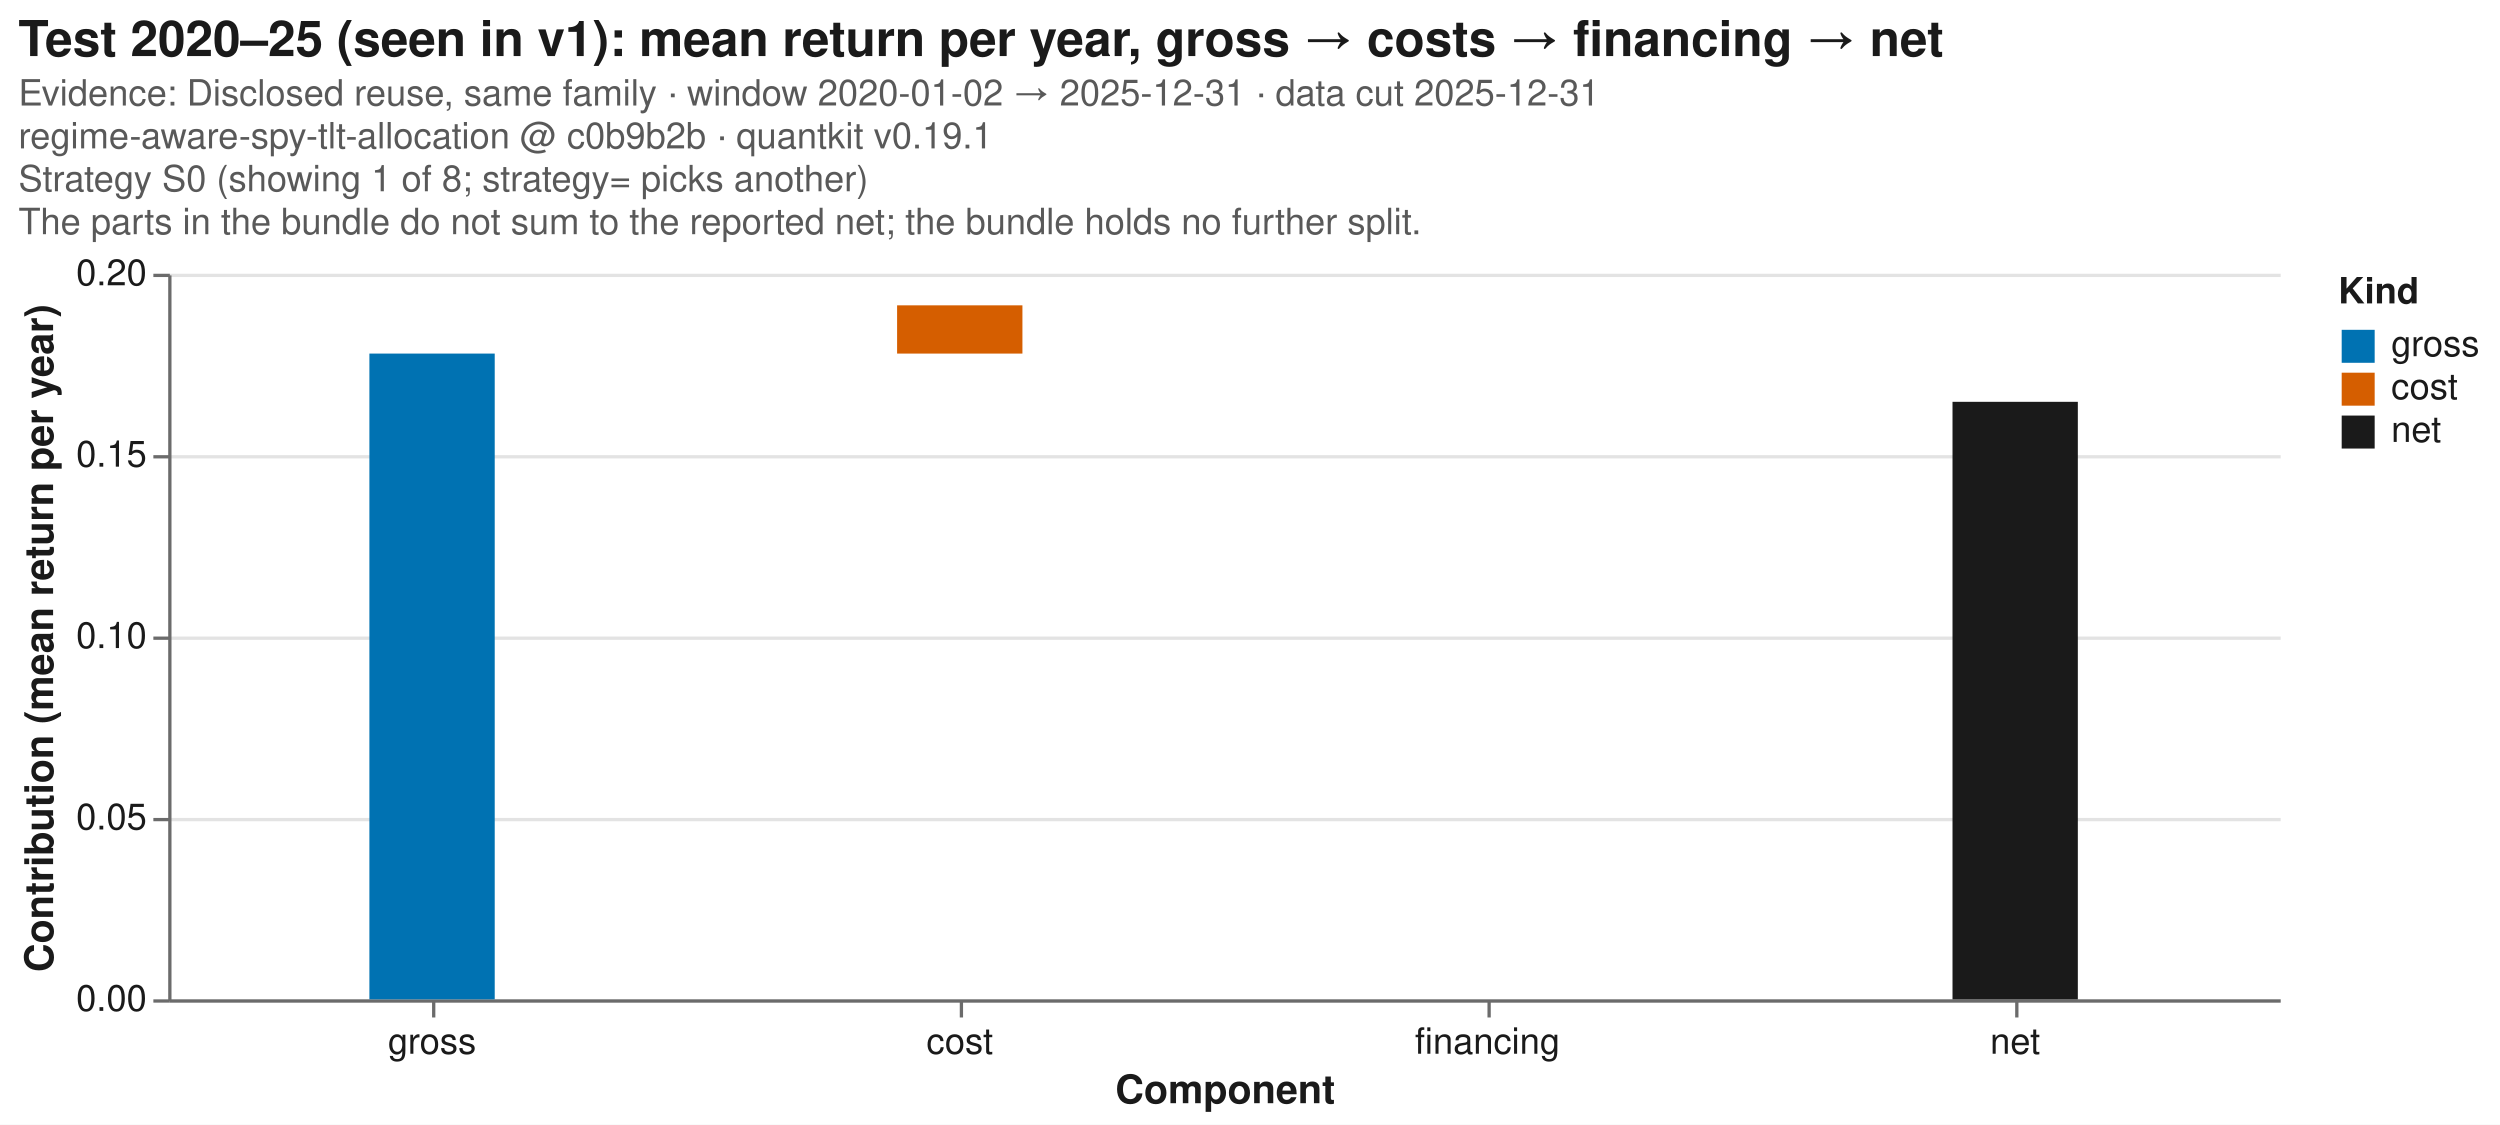
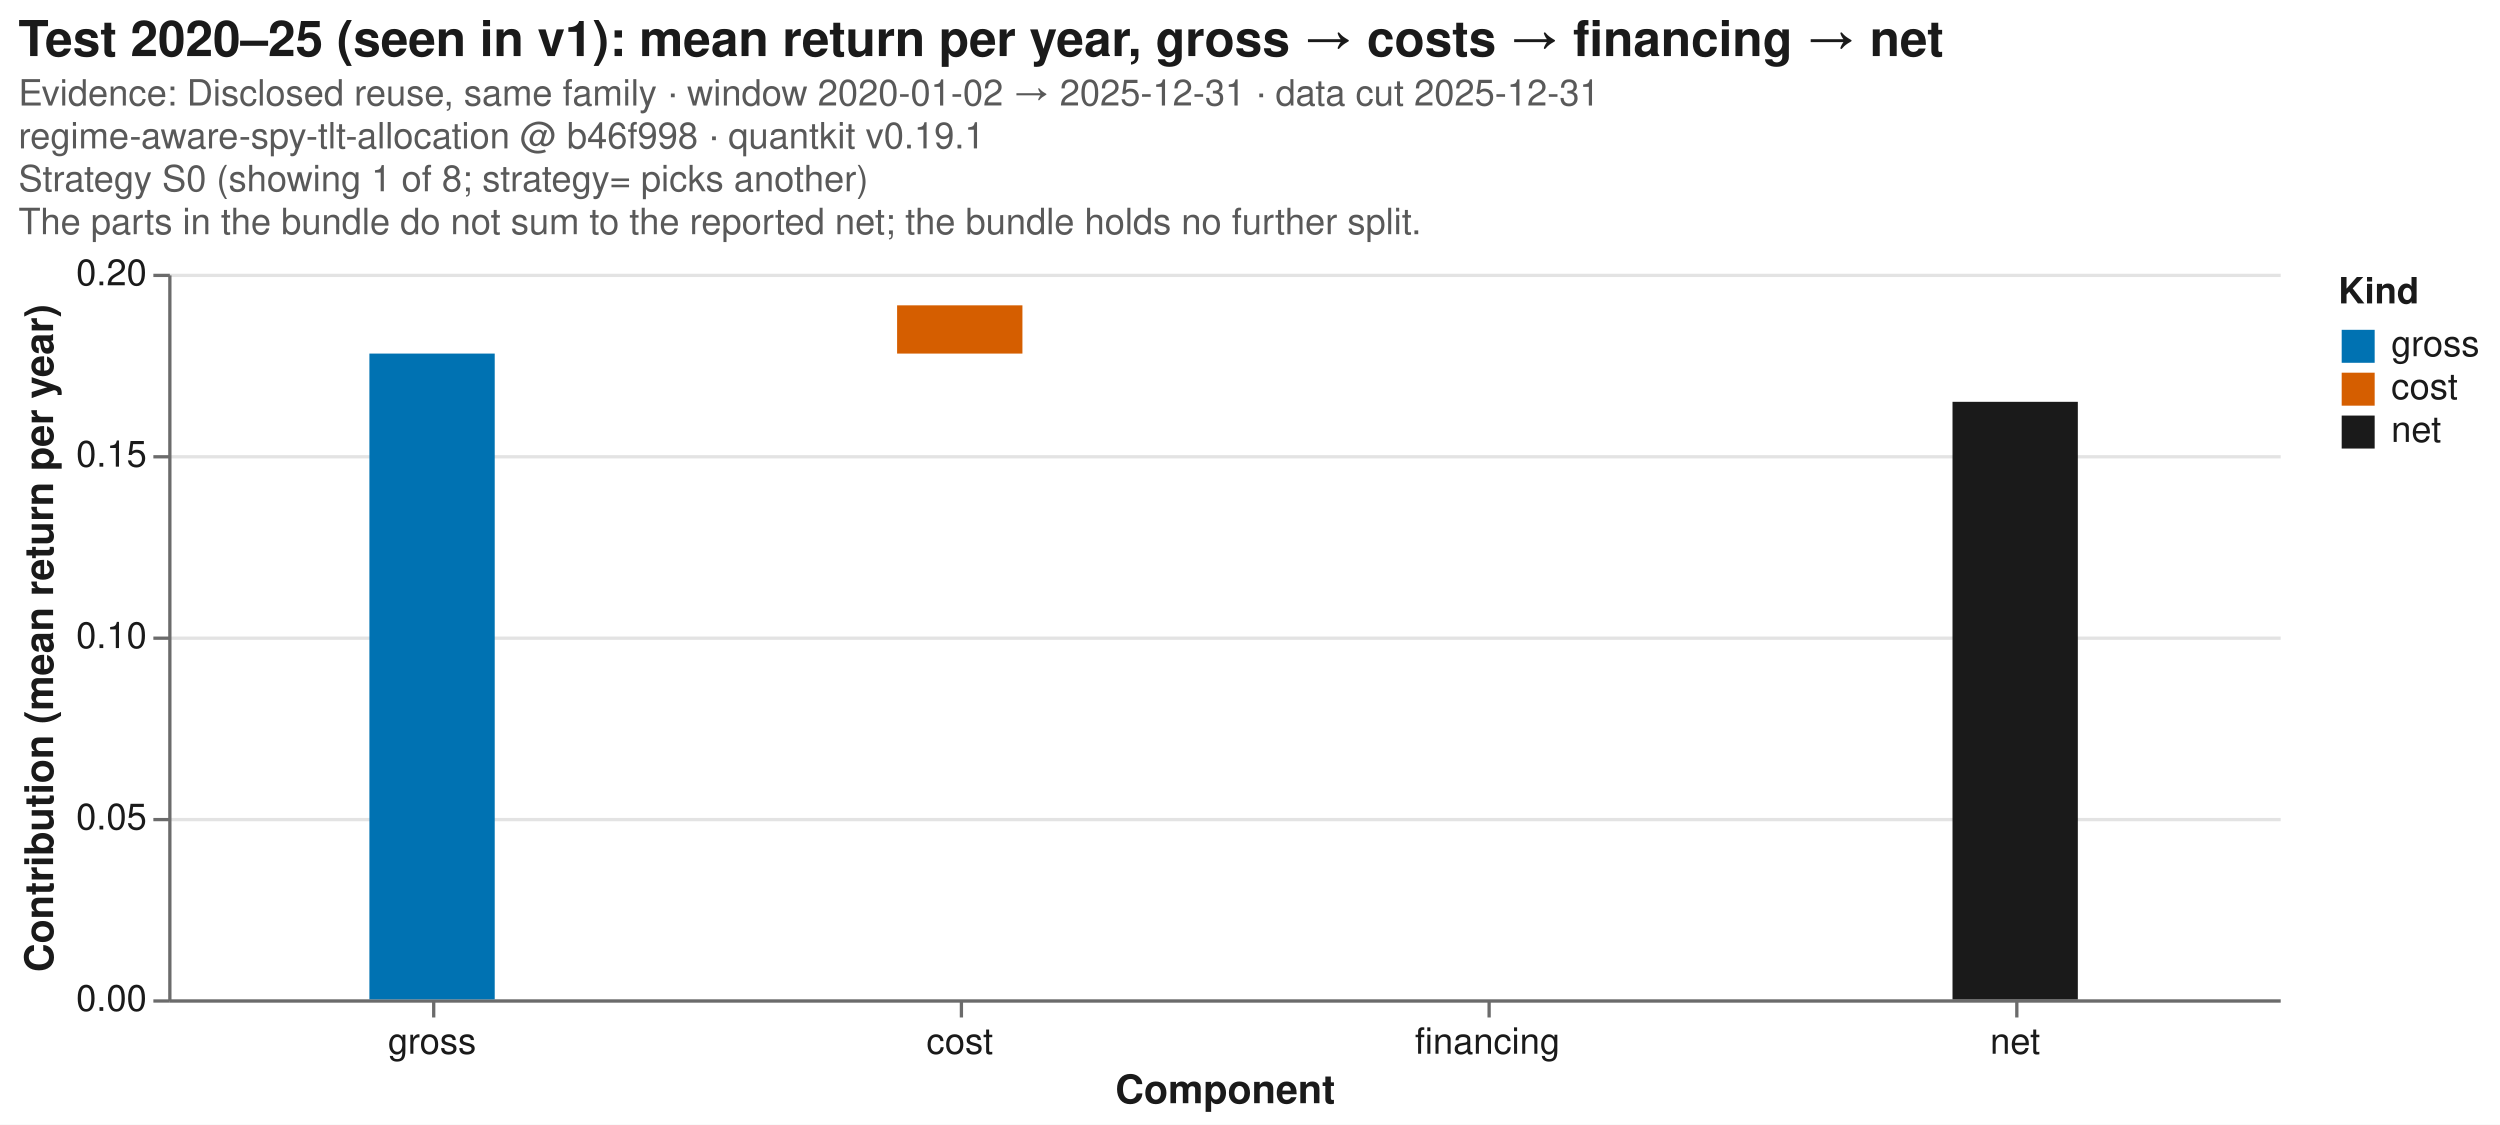
<svg xmlns="http://www.w3.org/2000/svg" version="1.1" class="marks" width="758" height="341" viewBox="0 0 758 341">
  <rect width="758" height="341" fill="#FFFFFF" />
  <g fill="none" stroke-miterlimit="10" transform="translate(51,83)">
    <g class="mark-group role-frame root" role="graphics-object" aria-roledescription="group mark container">
      <g transform="translate(0,0)">
        <path class="background" aria-hidden="true" d="M0,0h640v220h-640Z" />
        <g>
          <g class="mark-group role-axis" aria-hidden="true">
            <g transform="translate(0.5,0.5)">
              <path class="background" aria-hidden="true" d="M0,0h0v0h0Z" pointer-events="none" />
              <g>
                <g class="mark-rule role-axis-grid" pointer-events="none">
                  <line transform="translate(0,220)" x2="640" y2="0" stroke="#E3E3E3" stroke-width="1" opacity="1" />
                  <line transform="translate(0,165)" x2="640" y2="0" stroke="#E3E3E3" stroke-width="1" opacity="1" />
                  <line transform="translate(0,110)" x2="640" y2="0" stroke="#E3E3E3" stroke-width="1" opacity="1" />
                  <line transform="translate(0,55)" x2="640" y2="0" stroke="#E3E3E3" stroke-width="1" opacity="1" />
                  <line transform="translate(0,0)" x2="640" y2="0" stroke="#E3E3E3" stroke-width="1" opacity="1" />
                </g>
              </g>
              <path class="foreground" aria-hidden="true" d="" pointer-events="none" display="none" />
            </g>
          </g>
          <g class="mark-group role-axis" role="graphics-symbol" aria-roledescription="axis" aria-label="X-axis titled 'Component' for a discrete scale with 4 values: gross, cost, financing, net">
            <g transform="translate(0.5,220.5)">
              <path class="background" aria-hidden="true" d="M0,0h0v0h0Z" pointer-events="none" />
              <g>
                <g class="mark-rule role-axis-tick" pointer-events="none">
                  <line transform="translate(80,0)" x2="0" y2="5" stroke="#6B6B6B" stroke-width="1" opacity="1" />
                  <line transform="translate(240,0)" x2="0" y2="5" stroke="#6B6B6B" stroke-width="1" opacity="1" />
                  <line transform="translate(400,0)" x2="0" y2="5" stroke="#6B6B6B" stroke-width="1" opacity="1" />
                  <line transform="translate(560,0)" x2="0" y2="5" stroke="#6B6B6B" stroke-width="1" opacity="1" />
                </g>
                <g class="mark-text role-axis-label" pointer-events="none">
                  <text text-anchor="middle" transform="translate(79.5,16)" font-family="Helvetica Neue, Helvetica, Arial, sans-serif" font-size="11px" fill="#1A1A1A" opacity="1">gross</text>
                  <text text-anchor="middle" transform="translate(239.5,16)" font-family="Helvetica Neue, Helvetica, Arial, sans-serif" font-size="11px" fill="#1A1A1A" opacity="1">cost</text>
                  <text text-anchor="middle" transform="translate(399.5,16)" font-family="Helvetica Neue, Helvetica, Arial, sans-serif" font-size="11px" fill="#1A1A1A" opacity="1">financing</text>
                  <text text-anchor="middle" transform="translate(559.5,16)" font-family="Helvetica Neue, Helvetica, Arial, sans-serif" font-size="11px" fill="#1A1A1A" opacity="1">net</text>
                </g>
                <g class="mark-rule role-axis-domain" pointer-events="none">
                  <line transform="translate(0,0)" x2="640" y2="0" stroke="#6B6B6B" stroke-width="1" opacity="1" />
                </g>
                <g class="mark-text role-axis-title" pointer-events="none">
                  <text text-anchor="middle" transform="translate(320,31)" font-family="Helvetica Neue, Helvetica, Arial, sans-serif" font-size="12px" font-weight="bold" fill="#1A1A1A" opacity="1">Component</text>
                </g>
              </g>
              <path class="foreground" aria-hidden="true" d="" pointer-events="none" display="none" />
            </g>
          </g>
          <g class="mark-group role-axis" role="graphics-symbol" aria-roledescription="axis" aria-label="Y-axis titled 'Contribution (mean return per year)' for a linear scale with values from 0.00 to 0.20">
            <g transform="translate(0.5,0.5)">
              <path class="background" aria-hidden="true" d="M0,0h0v0h0Z" pointer-events="none" />
              <g>
                <g class="mark-rule role-axis-tick" pointer-events="none">
                  <line transform="translate(0,220)" x2="-5" y2="0" stroke="#6B6B6B" stroke-width="1" opacity="1" />
                  <line transform="translate(0,165)" x2="-5" y2="0" stroke="#6B6B6B" stroke-width="1" opacity="1" />
                  <line transform="translate(0,110)" x2="-5" y2="0" stroke="#6B6B6B" stroke-width="1" opacity="1" />
                  <line transform="translate(0,55)" x2="-5" y2="0" stroke="#6B6B6B" stroke-width="1" opacity="1" />
                  <line transform="translate(0,0)" x2="-5" y2="0" stroke="#6B6B6B" stroke-width="1" opacity="1" />
                </g>
                <g class="mark-text role-axis-label" pointer-events="none">
                  <text text-anchor="end" transform="translate(-7,223)" font-family="Helvetica Neue, Helvetica, Arial, sans-serif" font-size="11px" fill="#1A1A1A" opacity="1">0.00</text>
                  <text text-anchor="end" transform="translate(-7,168)" font-family="Helvetica Neue, Helvetica, Arial, sans-serif" font-size="11px" fill="#1A1A1A" opacity="1">0.05</text>
                  <text text-anchor="end" transform="translate(-7,113)" font-family="Helvetica Neue, Helvetica, Arial, sans-serif" font-size="11px" fill="#1A1A1A" opacity="1">0.10</text>
                  <text text-anchor="end" transform="translate(-7,58)" font-family="Helvetica Neue, Helvetica, Arial, sans-serif" font-size="11px" fill="#1A1A1A" opacity="1">0.15</text>
                  <text text-anchor="end" transform="translate(-7,3)" font-family="Helvetica Neue, Helvetica, Arial, sans-serif" font-size="11px" fill="#1A1A1A" opacity="1">0.20</text>
                </g>
                <g class="mark-rule role-axis-domain" pointer-events="none">
                  <line transform="translate(0,220)" x2="0" y2="-220" stroke="#6B6B6B" stroke-width="1" opacity="1" />
                </g>
                <g class="mark-text role-axis-title" pointer-events="none">
                  <text text-anchor="middle" transform="translate(-32.406,110) rotate(-90) translate(0,-3)" font-family="Helvetica Neue, Helvetica, Arial, sans-serif" font-size="12px" font-weight="bold" fill="#1A1A1A" opacity="1">Contribution (mean return per year)</text>
                </g>
              </g>
              <path class="foreground" aria-hidden="true" d="" pointer-events="none" display="none" />
            </g>
          </g>
          <g class="mark-rect role-mark marks" role="graphics-object" aria-roledescription="rect mark container">
            <path aria-label="Component: gross; Contribution (mean return per year): 0; Kind: gross; part: gross; value: 0.178" role="graphics-symbol" aria-roledescription="bar" d="M61,24.205h38v195.795h-38Z" fill="#0072B2" />
            <path aria-label="Component: cost; Contribution (mean return per year): 0.1779953523; Kind: cost; part: cost; value: −0.0133" role="graphics-symbol" aria-roledescription="bar" d="M221,9.579h38v14.627h-38Z" fill="#D55E00" />
            <path aria-label="Component: financing; Contribution (mean return per year): 0.19129219079; Kind: cost; part: financing; value: 0" role="graphics-symbol" aria-roledescription="bar" d="M381,9.579h38v0h-38Z" fill="#D55E00" />
            <path aria-label="Component: net; Contribution (mean return per year): 0; Kind: net; part: net; value: 0.1647" role="graphics-symbol" aria-roledescription="bar" d="M541,38.832h38v181.168h-38Z" fill="#1A1A1A" />
          </g>
          <g class="mark-group role-legend" role="graphics-symbol" aria-roledescription="legend" aria-label="Symbol legend titled 'Kind' for fill color with 3 values: gross, cost, net">
            <g transform="translate(658,0)">
              <path class="background" aria-hidden="true" d="M0,0h44v53h-44Z" pointer-events="none" />
              <g>
                <g class="mark-group role-legend-entry">
                  <g transform="translate(0,16)">
                    <path class="background" aria-hidden="true" d="M0,0h0v0h0Z" pointer-events="none" />
                    <g>
                      <g class="mark-group role-scope" role="graphics-object" aria-roledescription="group mark container">
                        <g transform="translate(0,0)">
                          <path class="background" aria-hidden="true" d="M0,0h43.093v11h-43.093Z" pointer-events="none" opacity="1" />
                          <g>
                            <g class="mark-symbol role-legend-symbol" pointer-events="none">
                              <path transform="translate(6,6)" d="M-5,-5h10v10h-10Z" fill="#0072B2" stroke-width="1.5" opacity="1" />
                            </g>
                            <g class="mark-text role-legend-label" pointer-events="none">
                              <text text-anchor="start" transform="translate(16,9)" font-family="Helvetica Neue, Helvetica, Arial, sans-serif" font-size="11px" fill="#1A1A1A" opacity="1">gross</text>
                            </g>
                          </g>
                          <path class="foreground" aria-hidden="true" d="" pointer-events="none" display="none" />
                        </g>
                        <g transform="translate(0,13)">
                          <path class="background" aria-hidden="true" d="M0,0h43.093v11h-43.093Z" pointer-events="none" opacity="1" />
                          <g>
                            <g class="mark-symbol role-legend-symbol" pointer-events="none">
                              <path transform="translate(6,6)" d="M-5,-5h10v10h-10Z" fill="#D55E00" stroke-width="1.5" opacity="1" />
                            </g>
                            <g class="mark-text role-legend-label" pointer-events="none">
                              <text text-anchor="start" transform="translate(16,9)" font-family="Helvetica Neue, Helvetica, Arial, sans-serif" font-size="11px" fill="#1A1A1A" opacity="1">cost</text>
                            </g>
                          </g>
                          <path class="foreground" aria-hidden="true" d="" pointer-events="none" display="none" />
                        </g>
                        <g transform="translate(0,26)">
                          <path class="background" aria-hidden="true" d="M0,0h43.093v11h-43.093Z" pointer-events="none" opacity="1" />
                          <g>
                            <g class="mark-symbol role-legend-symbol" pointer-events="none">
                              <path transform="translate(6,6)" d="M-5,-5h10v10h-10Z" fill="#1A1A1A" stroke-width="1.5" opacity="1" />
                            </g>
                            <g class="mark-text role-legend-label" pointer-events="none">
                              <text text-anchor="start" transform="translate(16,9)" font-family="Helvetica Neue, Helvetica, Arial, sans-serif" font-size="11px" fill="#1A1A1A" opacity="1">net</text>
                            </g>
                          </g>
                          <path class="foreground" aria-hidden="true" d="" pointer-events="none" display="none" />
                        </g>
                      </g>
                    </g>
                    <path class="foreground" aria-hidden="true" d="" pointer-events="none" display="none" />
                  </g>
                </g>
                <g class="mark-text role-legend-title" pointer-events="none">
                  <text text-anchor="start" transform="translate(0,9)" font-family="Helvetica Neue, Helvetica, Arial, sans-serif" font-size="11px" font-weight="bold" fill="#1A1A1A" opacity="1">Kind</text>
                </g>
              </g>
              <path class="foreground" aria-hidden="true" d="" pointer-events="none" display="none" />
            </g>
          </g>
          <g class="mark-group role-title">
            <g transform="translate(-45.406,-78)">
              <path class="background" aria-hidden="true" d="M0,0h0v0h0Z" pointer-events="none" />
              <g>
                <g class="mark-text role-title-text" role="graphics-symbol" aria-roledescription="title" aria-label="Title text 'Test 2020–25 (seen in v1): mean return per year, gross → costs → financing → net'" pointer-events="none">
                  <text text-anchor="start" transform="translate(0,12)" font-family="Helvetica Neue, Helvetica, Arial, sans-serif" font-size="15px" font-weight="bold" fill="#1A1A1A" opacity="1">Test 2020–25 (seen in v1): mean return per year, gross → costs → financing → net</text>
                </g>
-                 <g class="mark-text role-title-subtitle" role="graphics-symbol" aria-roledescription="subtitle" aria-label="Subtitle text 'Evidence: Disclosed reuse, same family · window 2020-01-02 → 2025-12-31 · data cut 2025-12-31 regime-aware-spy-tlt-allocation @ c0b9b2b · quantkit v0.19.1 Strategy S0 (showing 1 of 8; strategy= picks another) The parts in the bundle do not sum to the reported net; the bundle holds no further split.'" pointer-events="none">
+                 <g class="mark-text role-title-subtitle" role="graphics-symbol" aria-roledescription="subtitle" aria-label="Subtitle text 'Evidence: Disclosed reuse, same family · window 2020-01-02 → 2025-12-31 · data cut 2025-12-31 regime-aware-spy-tlt-allocation @ b46f998 · quantkit v0.19.1 Strategy S0 (showing 1 of 8; strategy= picks another) The parts in the bundle do not sum to the reported net; the bundle holds no further split.'" pointer-events="none">
                  <text text-anchor="start" transform="translate(0,27)" font-family="Helvetica Neue, Helvetica, Arial, sans-serif" font-size="11px" fill="#595959" opacity="1">
                    <tspan>Evidence: Disclosed reuse, same family · window 2020-01-02 → 2025-12-31 · data cut 2025-12-31</tspan>
-                     <tspan x="0" dy="13">regime-aware-spy-tlt-allocation @ c0b9b2b · quantkit v0.19.1</tspan>
+                     <tspan x="0" dy="13">regime-aware-spy-tlt-allocation @ b46f998 · quantkit v0.19.1</tspan>
                    <tspan x="0" dy="13">Strategy S0 (showing 1 of 8; strategy= picks another)</tspan>
                    <tspan x="0" dy="13">The parts in the bundle do not sum to the reported net; the bundle holds no further split.</tspan>
                  </text>
                </g>
              </g>
              <path class="foreground" aria-hidden="true" d="" pointer-events="none" display="none" />
            </g>
          </g>
        </g>
        <path class="foreground" aria-hidden="true" d="" display="none" />
      </g>
    </g>
  </g>
</svg>
